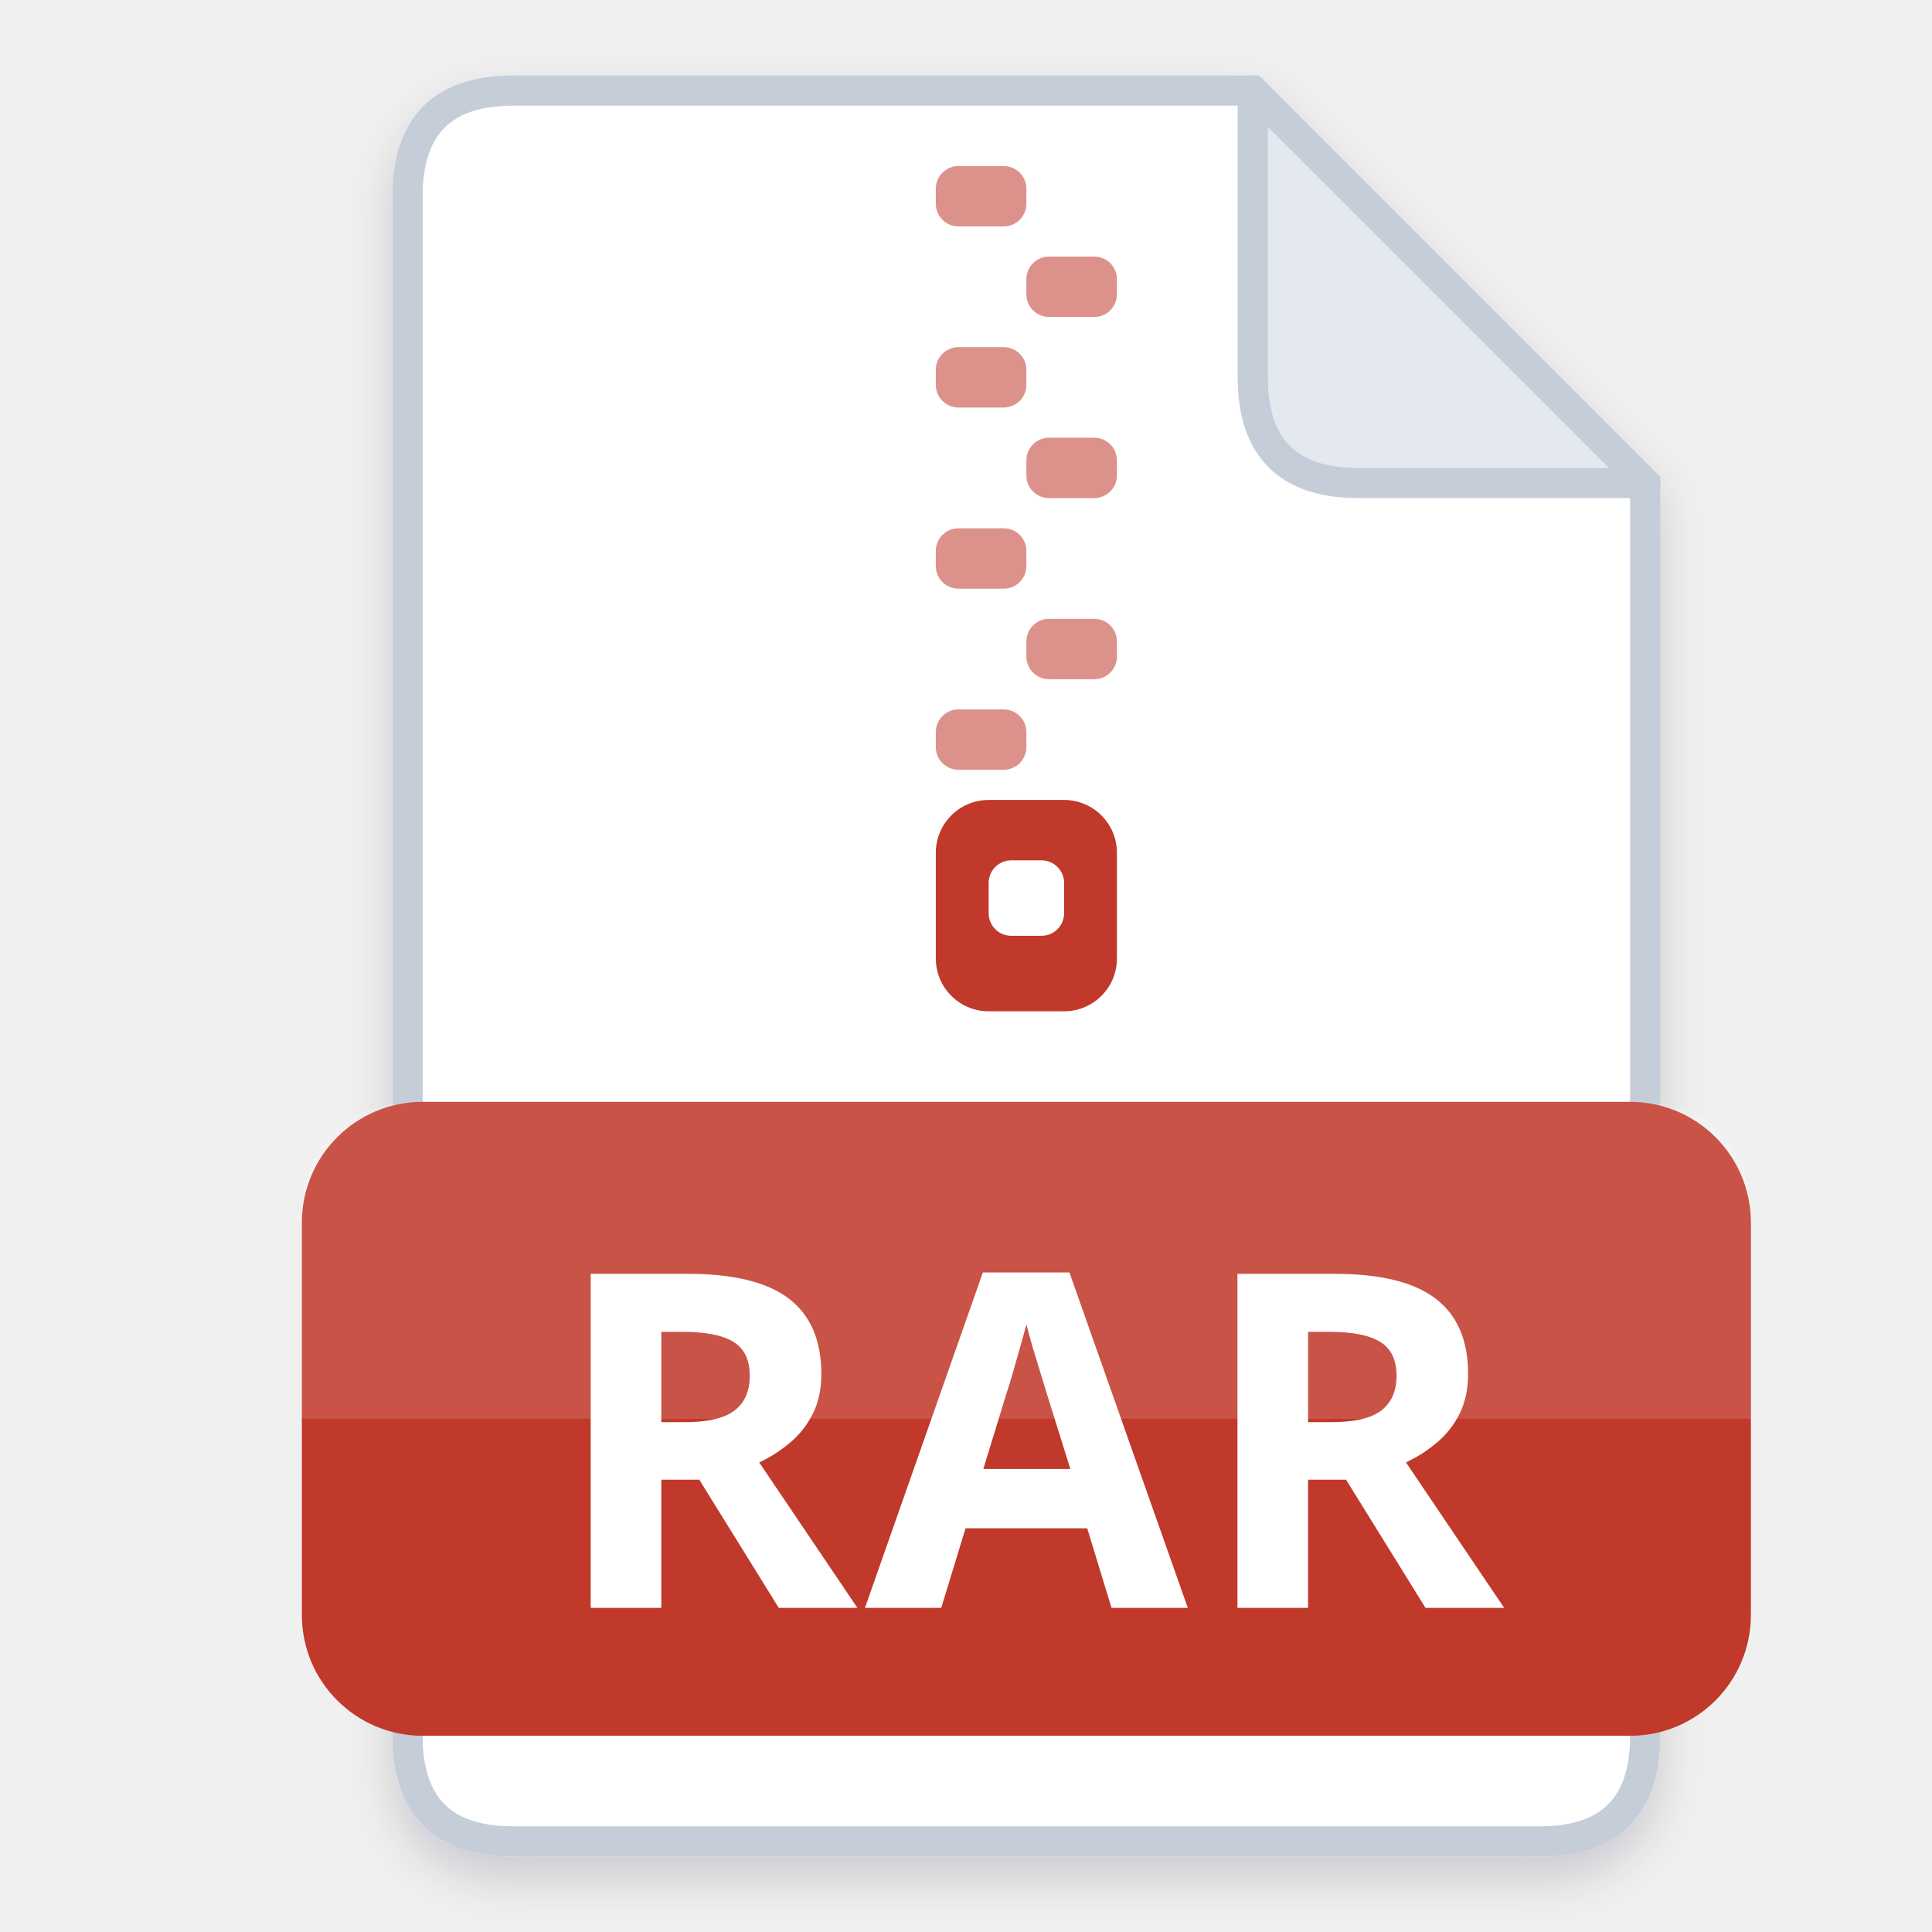
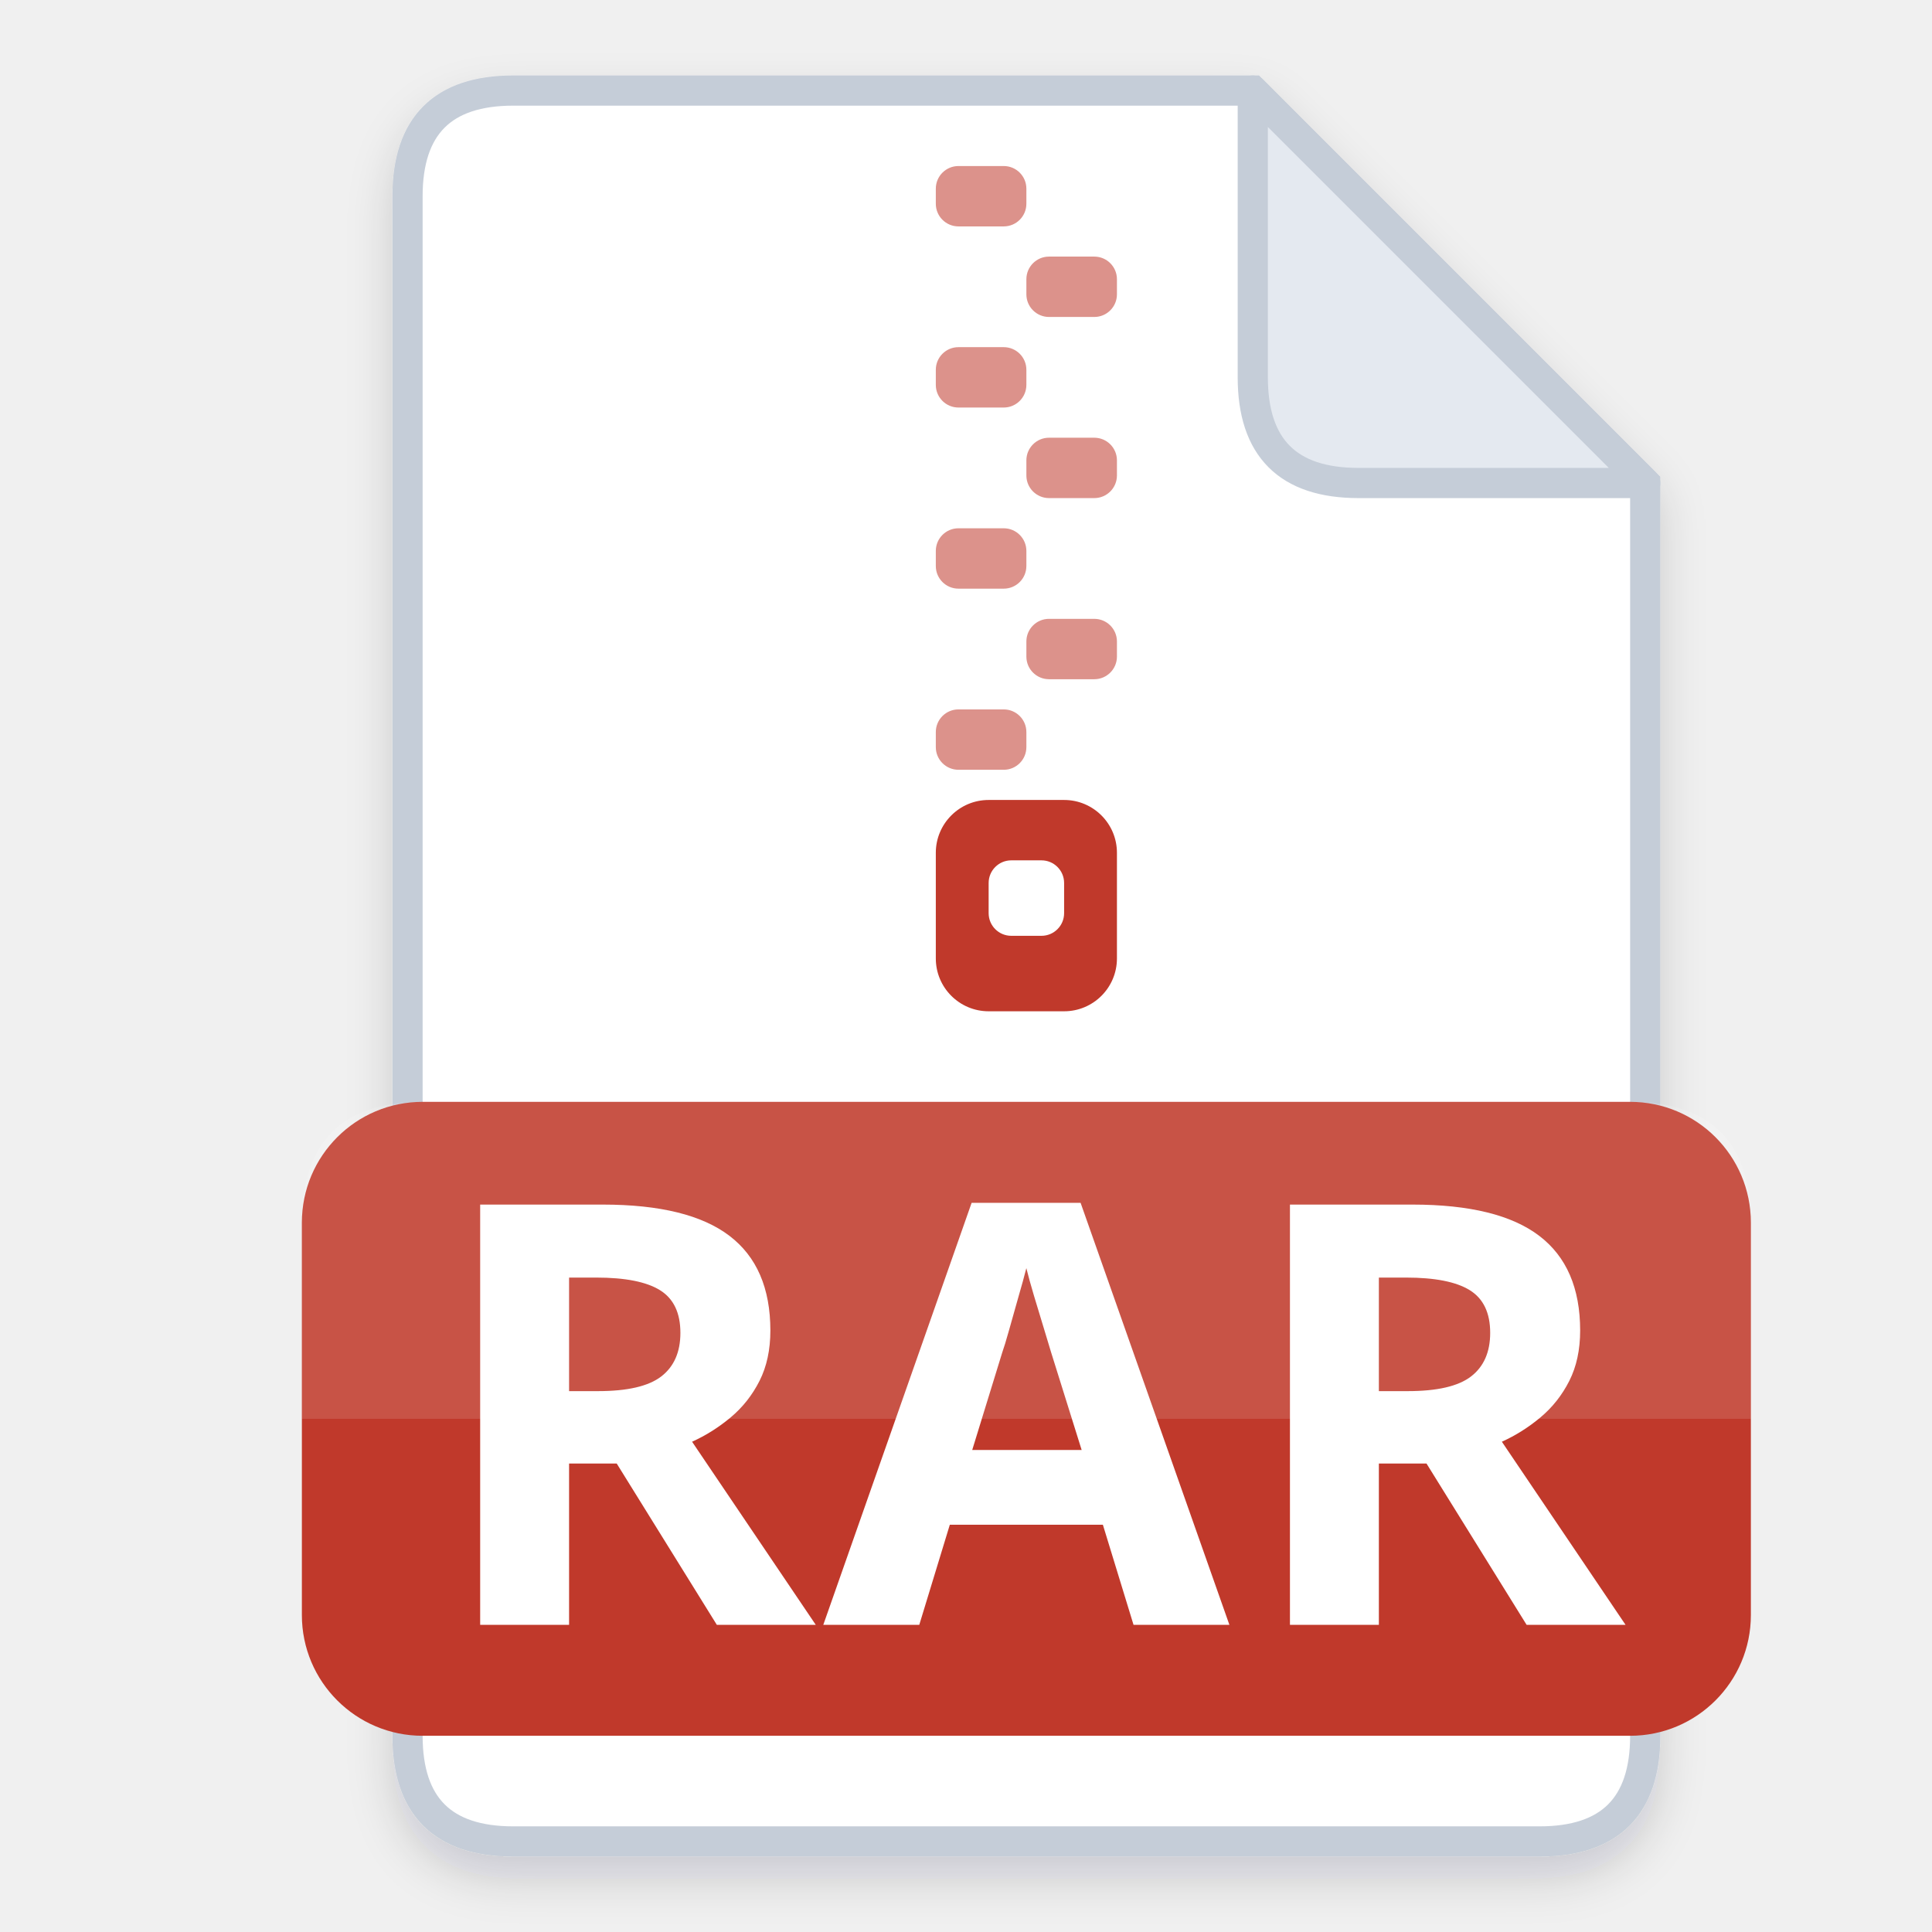
<svg xmlns="http://www.w3.org/2000/svg" width="256" height="256" viewBox="0 0 256 256">
  <defs>
    <filter id="s" x="-20%" y="-20%" width="140%" height="140%">
      <feDropShadow dx="0" dy="3" stdDeviation="3" flood-color="#0F172A" flood-opacity="0.16" />
    </filter>
  </defs>
  <path d="M68 12 H166 L218 64 V230 Q218 244 204 244 H68 Q54 244 54 230 V26 Q54 12 68 12 Z" fill="#FFFFFF" stroke="#C5CDD8" stroke-width="4" filter="url(#s)" />
  <path d="M166 12 V50 Q166 64 180 64 H218 Z" fill="#E4E9F0" stroke="#C5CDD8" stroke-width="4" stroke-linejoin="round" />
  <g fill="#C0392B" opacity="0.55">
    <rect x="124" y="22" width="12" height="8" rx="3" />
    <rect x="136" y="34" width="12" height="8" rx="3" />
    <rect x="124" y="46" width="12" height="8" rx="3" />
    <rect x="136" y="58" width="12" height="8" rx="3" />
    <rect x="124" y="70" width="12" height="8" rx="3" />
    <rect x="136" y="82" width="12" height="8" rx="3" />
    <rect x="124" y="94" width="12" height="8" rx="3" />
  </g>
  <rect x="124" y="106" width="24" height="28" rx="7" fill="#C0392B" />
  <rect x="131" y="114" width="10" height="10" rx="3" fill="#FFFFFF" />
  <rect x="40" y="146" width="192" height="84" rx="16" fill="#C0392B" />
  <path d="M40 162 Q40 146 56 146 H216 Q232 146 232 162 V188 H40 Z" fill="#FFFFFF" opacity="0.13" />
-   <text x="136" y="189" text-anchor="middle" dominant-baseline="central" font-family="Segoe UI" font-size="62" font-weight="700" letter-spacing="1" fill="#FFFFFF">RAR</text>
+   <text x="136" y="215.3" text-anchor="middle" font-family="Segoe UI" font-size="78" font-weight="700" letter-spacing="1" fill="#FFFFFF">RAR</text>
</svg>
